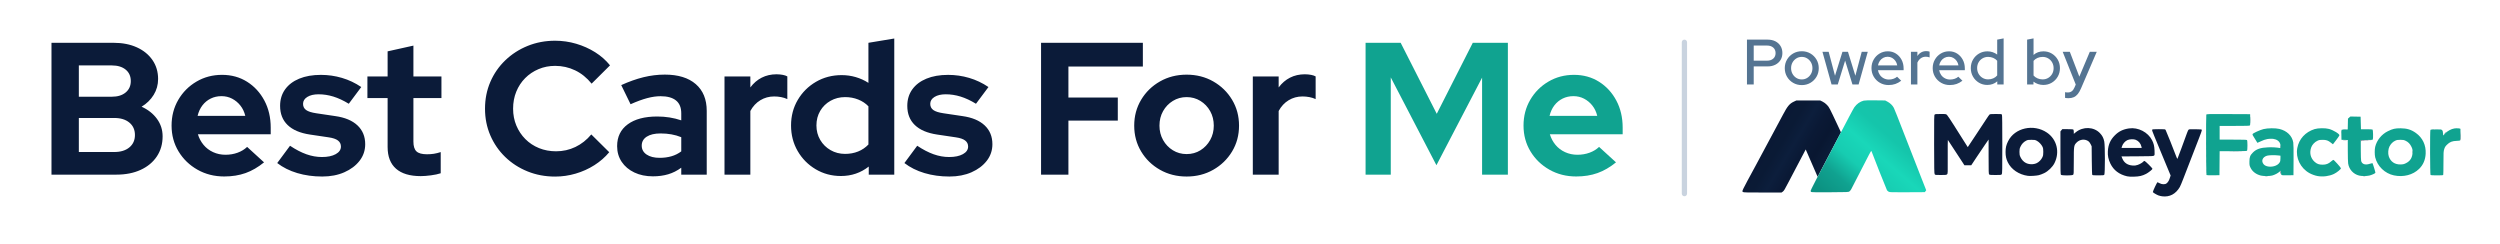
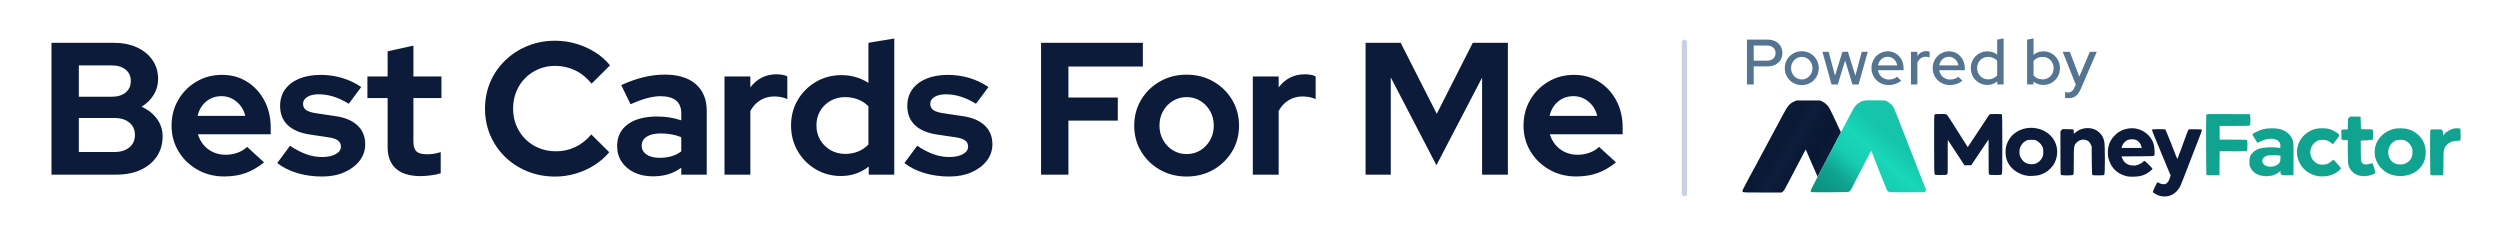
<svg xmlns="http://www.w3.org/2000/svg" viewBox="-30.0 -32.4 1896.2 184.4" width="3792" height="369" role="img" aria-label="Best Cards For Me, Powered by MoneyFactor">
  <defs>
    <linearGradient id="gnilight" gradientUnits="userSpaceOnUse" x1="181.7" y1="321.1" x2="319.5" y2="403.9">
      <stop offset="0.00" stop-color="#0A1935" />
      <stop offset="0.20" stop-color="#0A1A35" />
      <stop offset="0.40" stop-color="#0C1E3C" />
      <stop offset="0.60" stop-color="#0A1935" />
      <stop offset="0.80" stop-color="#091731" />
      <stop offset="1.00" stop-color="#0B1C38" />
    </linearGradient>
    <linearGradient id="gtilight" gradientUnits="userSpaceOnUse" x1="339.1" y1="501.7" x2="532.6" y2="279.6">
      <stop offset="0.00" stop-color="#0C9282" />
      <stop offset="0.20" stop-color="#10A290" />
      <stop offset="0.40" stop-color="#17CCB1" />
      <stop offset="0.60" stop-color="#19D7B9" />
      <stop offset="0.80" stop-color="#15C5AB" />
      <stop offset="1.00" stop-color="#17C3A9" />
    </linearGradient>
  </defs>
  <path fill="#0B1B39" d="M9.05 100.0V0.0H56.087Q66.211 0.0 73.796 3.451Q81.38 6.901 85.648 13.098Q89.916 19.294 89.916 27.459Q89.916 34.044 86.563 39.502Q83.209 44.96 77.401 48.473Q84.759 51.803 89.049 57.678Q93.34 63.553 93.34 70.934Q93.34 79.608 88.972 86.17Q84.604 92.732 76.704 96.366Q68.805 100.0 58.314 100.0ZM29.799 40.903H54.797Q61.433 40.903 65.32 37.666Q69.207 34.429 69.207 29.034Q69.207 23.537 65.32 20.351Q61.433 17.165 54.797 17.165H29.799ZM29.799 82.835H56.739Q63.901 82.835 68.124 79.334Q72.346 75.833 72.346 69.93Q72.346 64.026 68.124 60.525Q63.901 57.024 56.739 57.024H29.799ZM140.07 101.388Q128.861 101.388 119.786 96.255Q110.71 91.121 105.423 82.384Q100.135 73.648 100.135 62.809Q100.135 52.01 105.208 43.294Q110.282 34.577 119 29.444Q127.718 24.31 138.396 24.31Q149.097 24.31 157.406 29.546Q165.716 34.783 170.524 43.807Q175.332 52.831 175.332 64.348V69.378H120.107Q121.477 73.915 124.402 77.435Q127.326 80.954 131.644 82.937Q135.962 84.919 141.012 84.919Q145.968 84.919 150.227 83.359Q154.487 81.799 157.443 78.964L170.274 90.684Q163.453 96.241 156.234 98.815Q149.016 101.388 140.07 101.388ZM119.879 55.408H156.038Q154.976 50.93 152.337 47.603Q149.698 44.276 146.032 42.373Q142.366 40.471 138.008 40.471Q133.507 40.471 129.801 42.302Q126.095 44.133 123.538 47.46Q120.982 50.787 119.879 55.408ZM214.409 101.429Q204.217 101.429 195.457 98.808Q186.696 96.187 180.264 91.209L189.976 78.092Q196.515 82.459 202.413 84.548Q208.31 86.638 214.185 86.638Q220.704 86.638 224.645 84.452Q228.585 82.266 228.585 78.706Q228.585 75.839 226.346 74.12Q224.107 72.4 219.302 71.708L205.026 69.584Q193.901 67.909 188.174 62.385Q182.447 56.861 182.447 47.857Q182.447 40.626 186.234 35.347Q190.022 30.068 196.966 27.2Q203.909 24.332 213.409 24.332Q221.574 24.332 229.354 26.618Q237.135 28.903 244.014 33.555L234.543 46.239Q228.441 42.507 222.849 40.784Q217.258 39.06 211.606 39.06Q206.332 39.06 203.095 41.063Q199.857 43.066 199.857 46.3Q199.857 49.31 202.179 50.989Q204.501 52.668 209.962 53.463L224.238 55.587Q235.26 57.119 241.13 62.643Q247 68.167 247 76.903Q247 83.97 242.733 89.483Q238.465 94.996 231.144 98.212Q223.823 101.429 214.409 101.429ZM289.135 101.121Q276.771 101.121 270.385 95.512Q264.0 89.903 264.0 79.012V41.944H248.674V25.555H264.0V6.489L283.562 2.133V25.555H304.825V41.944H283.562V74.964Q283.562 80.165 285.876 82.357Q288.191 84.549 293.843 84.549Q296.741 84.549 299.098 84.172Q301.455 83.795 304.272 82.897V98.956Q301.25 99.956 296.815 100.538Q292.38 101.121 289.135 101.121ZM391.062 101.469Q379.795 101.469 370.11 97.54Q360.425 93.612 353.179 86.592Q345.934 79.571 341.902 70.214Q337.871 60.857 337.871 50.0Q337.871 39.04 341.902 29.683Q345.934 20.326 353.23 13.306Q360.527 6.286 370.212 2.357Q379.897 -1.571 391.062 -1.571Q399.227 -1.571 407.006 0.716Q414.785 3.004 421.409 7.16Q428.034 11.316 432.686 17.115L418.73 30.986Q413.284 24.272 406.2 20.885Q399.117 17.499 391.062 17.499Q384.298 17.499 378.46 19.975Q372.622 22.451 368.302 26.811Q363.982 31.171 361.578 37.081Q359.173 42.99 359.173 50.0Q359.173 56.867 361.629 62.745Q364.085 68.624 368.476 73.035Q372.867 77.447 378.828 79.871Q384.789 82.296 391.759 82.296Q399.608 82.296 406.446 79.012Q413.284 75.728 418.485 69.505L432.093 82.988Q427.4 88.644 420.827 92.82Q414.254 96.996 406.598 99.232Q398.942 101.469 391.062 101.469ZM465.223 101.286Q457.264 101.286 451.13 98.366Q444.996 95.447 441.536 90.282Q438.076 85.117 438.076 78.38Q438.076 67.724 446.15 61.816Q454.223 55.907 468.495 55.907Q478.117 55.907 486.724 58.815V53.491Q486.724 46.972 482.739 43.744Q478.755 40.515 471.008 40.515Q466.338 40.515 460.878 41.964Q455.419 43.413 448.272 46.596L441.193 32.091Q450.036 28.068 458.096 26.098Q466.155 24.127 474.266 24.127Q489.376 24.127 497.708 31.325Q506.04 38.523 506.04 51.652V100.0H486.724V94.744Q482.072 98.169 476.8 99.727Q471.527 101.286 465.223 101.286ZM456.737 77.992Q456.737 82.247 460.423 84.75Q464.109 87.253 470.364 87.253Q475.151 87.253 479.257 86.074Q483.362 84.895 486.724 82.354V71.594Q483.117 70.133 479.245 69.443Q475.374 68.753 471.038 68.753Q464.314 68.753 460.525 71.204Q456.737 73.656 456.737 77.992ZM519.523 100.0V25.555H539.125V33.851Q542.718 28.998 547.739 26.44Q552.759 23.881 559.022 23.881Q564.481 23.984 567.173 25.497V42.702Q565.008 41.68 562.433 41.189Q559.857 40.698 557.179 40.698Q551.429 40.698 546.705 43.56Q541.982 46.423 539.125 51.718V100.0ZM607.839 101.04Q597.326 101.04 588.69 95.921Q580.054 90.802 575.023 82.123Q569.992 73.443 569.992 62.706Q569.992 51.97 575.085 43.325Q580.179 34.68 588.901 29.598Q597.623 24.515 608.392 24.515Q613.926 24.515 619.081 26.022Q624.237 27.529 628.684 30.4V0.0L648.286 -3.25V100.0H628.93V93.865Q619.809 101.04 607.839 101.04ZM610.994 84.263Q616.374 84.263 620.877 82.442Q625.38 80.62 628.684 77.137V48.173Q625.483 44.833 620.899 43.011Q616.314 41.189 610.994 41.189Q604.914 41.189 599.944 43.986Q594.975 46.782 592.11 51.648Q589.246 56.514 589.246 62.666Q589.246 68.787 592.13 73.683Q595.014 78.579 599.971 81.421Q604.929 84.263 610.994 84.263ZM690.123 101.429Q679.932 101.429 671.171 98.808Q662.41 96.187 655.978 91.209L665.69 78.092Q672.229 82.459 678.127 84.548Q684.024 86.638 689.899 86.638Q696.419 86.638 700.359 84.452Q704.3 82.266 704.3 78.706Q704.3 75.839 702.06 74.12Q699.821 72.4 695.016 71.708L680.74 69.584Q669.616 67.909 663.888 62.385Q658.161 56.861 658.161 47.857Q658.161 40.626 661.949 35.347Q665.736 30.068 672.68 27.2Q679.624 24.332 689.123 24.332Q697.288 24.332 705.068 26.618Q712.849 28.903 719.728 33.555L710.258 46.239Q704.155 42.507 698.563 40.784Q692.972 39.06 687.32 39.06Q682.046 39.06 678.809 41.063Q675.572 43.066 675.572 46.3Q675.572 49.31 677.893 50.989Q680.215 52.668 685.676 53.463L699.952 55.587Q710.974 57.119 716.844 62.643Q722.714 68.167 722.714 76.903Q722.714 83.97 718.447 89.483Q714.179 94.996 706.858 98.212Q699.537 101.429 690.123 101.429ZM759.622 100.0V0.0H836.837V18.026H780.37V41.529H817.827V59.002H780.37V100.0ZM870.03 101.429Q858.861 101.429 849.823 96.309Q840.784 91.189 835.531 82.433Q830.278 73.677 830.278 62.844Q830.278 52.01 835.531 43.225Q840.784 34.441 849.823 29.304Q858.861 24.167 870.03 24.167Q881.211 24.167 890.217 29.298Q899.224 34.428 904.503 43.202Q909.783 51.976 909.783 62.832Q909.783 73.688 904.503 82.44Q899.224 91.193 890.217 96.311Q881.211 101.429 870.03 101.429ZM870.03 84.406Q875.879 84.406 880.517 81.517Q885.155 78.628 887.894 73.738Q890.632 68.849 890.632 62.848Q890.632 56.736 887.901 51.856Q885.171 46.976 880.485 44.083Q875.8 41.189 870.042 41.189Q864.284 41.189 859.587 44.083Q854.889 46.976 852.159 51.838Q849.429 56.701 849.429 62.849Q849.429 68.846 852.159 73.733Q854.889 78.62 859.579 81.513Q864.268 84.406 870.03 84.406ZM920.237 100.0V25.555H939.839V33.851Q943.433 28.998 948.453 26.44Q953.473 23.881 959.737 23.881Q965.195 23.984 967.887 25.497V42.702Q965.722 41.68 963.147 41.189Q960.572 40.698 957.893 40.698Q952.143 40.698 947.42 43.56Q942.696 46.423 939.839 51.718V100.0Z" />
-   <path fill="#10A390" d="M1005.765 100.0V0.0H1032.378L1059.749 53.863L1087.078 0.0H1113.692V100.0H1094.131V26.425L1059.503 92.857L1024.875 26.26V100.0ZM1165.499 101.388Q1154.29 101.388 1145.214 96.255Q1136.139 91.121 1130.851 82.384Q1125.563 73.648 1125.563 62.809Q1125.563 52.01 1130.637 43.294Q1135.71 34.577 1144.429 29.444Q1153.147 24.31 1163.825 24.31Q1174.525 24.31 1182.835 29.546Q1191.145 34.783 1195.953 43.807Q1200.761 52.831 1200.761 64.348V69.378H1145.535Q1146.906 73.915 1149.83 77.435Q1152.755 80.954 1157.073 82.937Q1161.39 84.919 1166.441 84.919Q1171.396 84.919 1175.656 83.359Q1179.915 81.799 1182.871 78.964L1195.702 90.684Q1188.881 96.241 1181.663 98.815Q1174.445 101.388 1165.499 101.388ZM1145.308 55.408H1181.467Q1180.404 50.93 1177.766 47.603Q1175.127 44.276 1171.461 42.373Q1167.795 40.471 1163.437 40.471Q1158.936 40.471 1155.229 42.302Q1151.523 44.133 1148.967 47.46Q1146.411 50.787 1145.308 55.408Z" />
+   <path fill="#0B1B39" d="M1005.765 100.0V0.0H1032.378L1059.749 53.863L1087.078 0.0H1113.692V100.0H1094.131V26.425L1059.503 92.857L1024.875 26.26V100.0ZM1165.499 101.388Q1154.29 101.388 1145.214 96.255Q1136.139 91.121 1130.851 82.384Q1125.563 73.648 1125.563 62.809Q1125.563 52.01 1130.637 43.294Q1135.71 34.577 1144.429 29.444Q1153.147 24.31 1163.825 24.31Q1174.525 24.31 1182.835 29.546Q1191.145 34.783 1195.953 43.807Q1200.761 52.831 1200.761 64.348V69.378H1145.535Q1146.906 73.915 1149.83 77.435Q1152.755 80.954 1157.073 82.937Q1161.39 84.919 1166.441 84.919Q1171.396 84.919 1175.656 83.359Q1179.915 81.799 1182.871 78.964L1195.702 90.684Q1188.881 96.241 1181.663 98.815Q1174.445 101.388 1165.499 101.388ZM1145.308 55.408H1181.467Q1180.404 50.93 1177.766 47.603Q1175.127 44.276 1171.461 42.373Q1167.795 40.471 1163.437 40.471Q1158.936 40.471 1155.229 42.302Q1151.523 44.133 1148.967 47.46Q1146.411 50.787 1145.308 55.408Z" />
  <rect x="1245.6" y="-2.4" width="4" height="118.8" rx="2" fill="#C9D3DF" />
  <path fill="#547492" d="M1295.034 31.595V-2.405H1310.75Q1314.101 -2.405 1316.598 -1.125Q1319.094 0.155 1320.498 2.446Q1321.902 4.736 1321.902 7.772Q1321.902 10.764 1320.498 13.047Q1319.094 15.33 1316.573 16.62Q1314.052 17.91 1310.75 17.91H1300.162V31.595ZM1300.162 13.559H1310.253Q1313.22 13.559 1314.982 11.998Q1316.744 10.437 1316.744 7.821Q1316.744 5.189 1314.982 3.638Q1313.22 2.087 1310.253 2.087H1300.162ZM1336.603 32.081Q1333.008 32.081 1330.07 30.378Q1327.131 28.675 1325.423 25.763Q1323.715 22.85 1323.715 19.247Q1323.715 15.644 1325.423 12.727Q1327.131 9.811 1330.07 8.105Q1333.008 6.4 1336.603 6.4Q1340.227 6.4 1343.147 8.104Q1346.067 9.809 1347.779 12.724Q1349.49 15.639 1349.49 19.245Q1349.49 22.852 1347.779 25.764Q1346.067 28.676 1343.147 30.378Q1340.227 32.081 1336.603 32.081ZM1336.603 27.793Q1338.875 27.793 1340.707 26.648Q1342.539 25.503 1343.621 23.565Q1344.702 21.626 1344.702 19.248Q1344.702 16.825 1343.622 14.902Q1342.541 12.979 1340.703 11.833Q1338.864 10.687 1336.604 10.687Q1334.345 10.687 1332.505 11.833Q1330.664 12.979 1329.584 14.899Q1328.504 16.82 1328.504 19.248Q1328.504 21.626 1329.584 23.564Q1330.664 25.502 1332.503 26.648Q1334.343 27.793 1336.603 27.793ZM1359.188 31.595 1352.295 6.852H1357.01L1361.817 24.979L1367.45 6.852H1371.65L1377.249 24.994L1382.076 6.852H1386.66L1379.719 31.595H1375.042L1369.487 13.507L1363.913 31.595ZM1402.451 32.047Q1398.822 32.047 1395.879 30.342Q1392.935 28.637 1391.208 25.728Q1389.481 22.818 1389.481 19.214Q1389.481 15.644 1391.135 12.751Q1392.789 9.858 1395.611 8.153Q1398.434 6.448 1401.902 6.448Q1405.317 6.448 1408.011 8.168Q1410.704 9.888 1412.278 12.824Q1413.852 15.76 1413.852 19.433V20.799H1394.386Q1394.751 22.828 1395.887 24.43Q1397.023 26.032 1398.795 26.949Q1400.568 27.867 1402.67 27.867Q1404.476 27.867 1406.127 27.306Q1407.778 26.745 1408.905 25.72L1412.031 28.772Q1409.874 30.439 1407.562 31.243Q1405.249 32.047 1402.451 32.047ZM1394.41 17.144H1409.015Q1408.695 15.236 1407.656 13.76Q1406.616 12.284 1405.106 11.435Q1403.596 10.585 1401.79 10.585Q1399.936 10.585 1398.392 11.41Q1396.848 12.236 1395.806 13.711Q1394.765 15.187 1394.41 17.144ZM1419.416 31.595V6.852H1424.296V10.037Q1425.457 8.245 1427.174 7.274Q1428.891 6.303 1431.082 6.303Q1432.593 6.317 1433.569 6.73V11.1Q1432.894 10.814 1432.16 10.687Q1431.426 10.561 1430.678 10.561Q1428.561 10.561 1426.914 11.717Q1425.268 12.872 1424.296 15.038V31.595ZM1448.885 32.047Q1445.257 32.047 1442.313 30.342Q1439.369 28.637 1437.642 25.728Q1435.915 22.818 1435.915 19.214Q1435.915 15.644 1437.569 12.751Q1439.223 9.858 1442.046 8.153Q1444.868 6.448 1448.336 6.448Q1451.752 6.448 1454.445 8.168Q1457.139 9.888 1458.713 12.824Q1460.286 15.76 1460.286 19.433V20.799H1440.821Q1441.185 22.828 1442.321 24.43Q1443.458 26.032 1445.23 26.949Q1447.002 27.867 1449.104 27.867Q1450.911 27.867 1452.562 27.306Q1454.213 26.745 1455.339 25.72L1458.465 28.772Q1456.308 30.439 1453.996 31.243Q1451.684 32.047 1448.885 32.047ZM1440.845 17.144H1455.45Q1455.129 15.236 1454.09 13.76Q1453.051 12.284 1451.541 11.435Q1450.031 10.585 1448.225 10.585Q1446.37 10.585 1444.826 11.41Q1443.282 12.236 1442.241 13.711Q1441.199 15.187 1440.845 17.144ZM1477.318 31.969Q1473.845 31.969 1470.992 30.266Q1468.14 28.564 1466.477 25.676Q1464.815 22.789 1464.815 19.199Q1464.815 15.61 1466.486 12.741Q1468.157 9.873 1471.023 8.175Q1473.888 6.478 1477.426 6.478Q1479.455 6.478 1481.347 7.102Q1483.239 7.725 1484.831 8.925V-2.405L1489.712 -3.347V31.595H1484.895V29.226Q1481.733 31.969 1477.318 31.969ZM1477.965 27.745Q1480.058 27.745 1481.843 26.963Q1483.627 26.182 1484.831 24.754V13.629Q1483.642 12.251 1481.846 11.469Q1480.05 10.687 1477.965 10.687Q1475.632 10.687 1473.725 11.791Q1471.817 12.895 1470.718 14.816Q1469.618 16.737 1469.618 19.165Q1469.618 21.589 1470.721 23.528Q1471.823 25.468 1473.728 26.606Q1475.634 27.745 1477.965 27.745ZM1507.524 31.595V-2.405L1512.405 -3.347V9.192Q1515.484 6.478 1519.918 6.478Q1523.44 6.478 1526.267 8.183Q1529.094 9.888 1530.757 12.756Q1532.421 15.624 1532.421 19.214Q1532.421 22.803 1530.75 25.689Q1529.079 28.574 1526.23 30.272Q1523.381 31.969 1519.811 31.969Q1517.776 31.969 1515.855 31.321Q1513.935 30.673 1512.342 29.459V31.595ZM1519.271 27.76Q1521.655 27.76 1523.534 26.638Q1525.414 25.516 1526.516 23.593Q1527.618 21.671 1527.618 19.248Q1527.618 16.825 1526.516 14.885Q1525.414 12.945 1523.527 11.824Q1521.641 10.702 1519.271 10.702Q1517.178 10.702 1515.394 11.484Q1513.609 12.265 1512.405 13.693V24.817Q1513.595 26.182 1515.411 26.971Q1517.227 27.76 1519.271 27.76ZM1538.884 42.019Q1538.131 42.019 1537.443 41.946Q1536.756 41.873 1536.309 41.761V37.469Q1537.178 37.663 1538.466 37.663Q1541.847 37.663 1543.396 34.021L1544.414 31.664L1534.521 6.852H1539.921L1547.132 25.674L1555.062 6.852H1560.336L1548.384 34.638Q1547.247 37.277 1545.92 38.902Q1544.594 40.527 1542.886 41.273Q1541.178 42.019 1538.884 42.019Z" />
  <g transform="translate(1265.56 -19.65) scale(0.27381)">
    <path fill-rule="evenodd" fill="url(#gnilight)" d="M96.91 485.23C93.16 482.60 90.98 487.18 131.99 411.50C156.54 366.18 196.40 291.88 207.57 270.59C219.68 247.52 225.66 240.33 237.22 234.91L244.50 231.50L277.50 231.50L310.50 231.50L317.06 234.71C321.33 236.80 325.62 240.02 329.34 243.92C335.39 250.26 336.01 251.44 358.61 299.65L368.06 319.80L355.20 344.15C348.12 357.54 336.10 380.43 328.49 395.00C320.87 409.57 312.10 426.33 309.00 432.23L303.35 442.96L295.22 424.23C290.75 413.93 283.33 396.89 278.74 386.36L270.39 367.21L265.36 376.86C262.60 382.16 254.03 398.43 246.32 413.00C238.61 427.57 228.58 446.70 224.03 455.50C211.92 478.89 210.22 481.71 206.69 484.22L203.50 486.50L151.16 486.53C108.98 486.56 98.46 486.31 96.91 485.23Z" />
    <path fill-rule="evenodd" fill="url(#gtilight)" d="M285.23 484.83C284.55 484.15 284.00 482.78 284.00 481.77C284.00 479.86 298.95 451.00 359.74 335.50C370.74 314.60 384.80 287.82 390.99 276.00C397.18 264.18 403.50 252.70 405.03 250.50C411.52 241.19 420.82 234.58 431.07 232.00C434.13 231.23 444.70 230.96 463.07 231.18L490.50 231.50L496.85 234.82C504.26 238.68 511.15 245.38 514.49 251.98C515.79 254.54 519.78 264.26 523.37 273.57C526.95 282.88 533.79 300.40 538.56 312.50C543.33 324.60 554.31 352.73 562.96 375.00C571.61 397.27 584.42 430.07 591.44 447.88L604.19 480.26L602.24 482.88L600.28 485.50L551.89 485.76C507.05 486.00 503.26 485.89 500.17 484.23C498.34 483.25 496.21 481.33 495.43 479.97C493.73 476.98 453.00 374.33 453.00 373.03C453.00 372.53 452.59 371.86 452.09 371.55C451.59 371.24 448.61 376.06 445.46 382.25C434.80 403.26 398.64 473.48 396.41 477.50C395.20 479.70 393.00 482.40 391.53 483.50C388.95 485.43 387.07 485.51 337.65 485.78C298.26 485.99 286.17 485.77 285.23 484.83Z" />
    <path fill-rule="evenodd" fill="#0B1B39" d="M1257.74 497.00C1254.57 496.59 1249.84 495.46 1247.24 494.47C1241.93 492.47 1232.00 486.45 1232.00 485.23C1232.00 482.41 1243.56 458.00 1244.89 458.00C1245.36 458.00 1247.94 459.22 1250.61 460.72C1256.93 464.25 1265.42 464.56 1269.67 461.41C1273.77 458.37 1276.67 453.67 1279.12 446.07L1281.27 439.38L1269.00 409.94C1262.25 393.75 1254.72 375.55 1252.25 369.50C1244.77 351.16 1243.52 348.14 1236.14 330.59C1230.72 317.71 1229.29 313.35 1230.14 312.34C1230.98 311.32 1235.34 311.00 1248.60 311.00C1265.50 311.00 1265.99 311.06 1267.40 313.25C1268.78 315.41 1290.69 370.16 1296.60 386.23C1298.16 390.48 1299.75 393.63 1300.12 393.23C1300.50 392.83 1305.61 379.23 1311.49 363.00C1327.92 317.66 1329.08 314.63 1330.77 312.73C1332.19 311.14 1334.16 310.98 1349.91 311.23C1365.82 311.47 1367.51 311.67 1367.82 313.28C1368.00 314.25 1364.98 323.03 1361.11 332.78C1353.91 350.88 1328.16 417.34 1316.01 449.19C1312.30 458.92 1308.09 468.87 1306.67 471.30C1295.25 490.79 1278.39 499.64 1257.74 497.00ZM1160.50 441.57C1138.67 436.45 1123.30 424.75 1114.43 406.51C1108.80 394.93 1106.61 384.24 1107.38 372.00C1108.52 353.74 1114.19 340.77 1126.46 328.38C1137.61 317.12 1149.29 311.38 1166.00 308.94C1191.23 305.25 1218.55 319.31 1229.92 341.84C1234.52 350.96 1236.10 357.65 1236.70 370.50C1237.21 381.52 1237.09 382.64 1235.31 384.24C1233.53 385.83 1229.53 386.00 1189.23 386.24L1145.10 386.50L1147.50 392.41C1152.24 404.06 1162.08 410.79 1175.70 411.70C1182.04 412.12 1184.70 411.81 1189.92 410.04C1196.23 407.90 1203.35 403.70 1205.93 400.58C1206.65 399.71 1208.00 399.00 1208.93 399.00C1210.77 399.00 1231.00 419.01 1231.00 420.82C1231.00 422.59 1219.35 431.79 1213.16 434.92C1202.30 440.40 1194.66 442.16 1180.00 442.58C1170.66 442.85 1164.65 442.54 1160.50 441.57ZM1542.73 441.28C1544.50 441.06 1547.65 441.05 1549.73 441.27C1551.80 441.49 1550.35 441.67 1546.50 441.67C1542.65 441.68 1540.95 441.50 1542.73 441.28ZM1815.26 441.28C1816.78 441.05 1819.03 441.06 1820.26 441.30C1821.49 441.53 1820.25 441.72 1817.50 441.71C1814.75 441.71 1813.74 441.51 1815.26 441.28ZM886.00 440.35C861.02 437.01 839.68 422.58 830.04 402.50C825.72 393.51 824.00 385.46 824.00 374.32C824.00 362.45 825.68 355.22 830.95 344.50C849.23 307.26 901.75 295.55 938.60 320.50C966.13 339.14 974.83 374.46 959.45 405.14C954.08 415.84 942.16 427.42 930.89 432.86C926.28 435.09 919.58 437.62 916.00 438.48C909.27 440.10 892.12 441.17 886.00 440.35ZM977.57 437.43C976.18 436.04 976.00 429.13 976.00 376.51L976.00 317.15L978.59 314.08L981.18 311.00L995.89 311.00C1006.00 311.00 1010.98 311.38 1011.80 312.20C1012.46 312.86 1013.00 315.79 1013.00 318.71L1013.00 324.02L1018.33 319.68C1038.62 303.16 1068.42 304.17 1085.39 321.97C1092.06 328.96 1095.38 335.39 1097.42 345.27C1099.77 356.63 1099.77 435.08 1097.43 437.43C1096.14 438.72 1093.13 439.00 1080.55 439.00C1069.52 439.00 1064.96 438.65 1064.22 437.75C1063.57 436.96 1063.06 422.18 1062.83 397.50L1062.47 358.50L1059.86 352.89C1058.38 349.73 1055.77 346.17 1053.87 344.74C1044.18 337.42 1029.70 338.87 1020.81 348.03C1013.23 355.85 1013.00 357.37 1013.00 399.53C1013.00 433.29 1012.88 435.80 1011.17 437.35C1008.53 439.74 979.95 439.81 977.57 437.43ZM627.62 435.75C626.41 433.85 626.17 420.93 626.08 352.84C625.98 280.39 626.13 272.01 627.55 270.59C628.86 269.28 631.76 269.00 644.06 269.00C658.96 269.00 658.97 269.00 661.86 271.75C663.45 273.26 671.84 285.75 680.49 299.50C689.15 313.25 701.42 332.66 707.77 342.64L719.30 360.77L741.30 327.64C753.40 309.41 766.65 289.32 770.74 283.00C774.82 276.68 778.89 270.94 779.78 270.25C780.91 269.37 786.06 269.00 797.16 269.00C811.73 269.00 813.01 269.15 813.96 270.93C814.65 272.22 815.00 299.74 815.00 353.21C815.00 424.31 814.82 433.81 813.44 435.78C811.95 437.92 811.28 438.00 796.01 438.00C782.92 438.00 779.87 437.73 778.57 436.43C777.19 435.04 777.00 429.20 777.00 387.27L777.00 339.68L767.38 353.59C762.09 361.24 751.28 377.29 743.36 389.25L728.96 411.00L719.47 411.00L709.99 411.00L705.66 404.25C696.98 390.72 664.76 341.48 664.14 340.80C663.79 340.41 663.63 361.21 663.78 387.02C664.05 433.02 664.02 433.98 662.03 435.97C660.17 437.83 658.74 438.00 644.52 438.00C629.56 438.00 629.00 437.92 627.62 435.75ZM1379.37 427.00C1379.37 421.23 1379.54 418.86 1379.74 421.75C1379.94 424.64 1379.94 429.36 1379.74 432.25C1379.54 435.14 1379.37 432.77 1379.37 427.00ZM1585.85 431.00C1585.66 428.25 1585.84 426.00 1586.25 426.00C1586.66 426.00 1587.00 428.25 1587.00 431.00C1587.00 437.45 1586.29 437.45 1585.85 431.00ZM910.45 405.02C916.70 402.00 922.75 395.77 925.85 389.16C928.13 384.28 928.50 382.19 928.50 374.00C928.50 366.38 928.07 363.58 926.34 359.82C923.43 353.52 916.67 346.40 910.54 343.16C906.06 340.79 904.40 340.50 895.50 340.50C886.59 340.50 884.96 340.79 880.50 343.16C873.82 346.72 868.70 352.22 865.30 359.50C862.92 364.59 862.50 366.78 862.50 374.00C862.50 381.22 862.92 383.41 865.30 388.50C868.69 395.75 873.87 401.34 880.23 404.59C889.15 409.16 901.55 409.33 910.45 405.02ZM1379.34 399.50C1379.35 395.10 1379.52 393.42 1379.73 395.78C1379.94 398.13 1379.94 401.73 1379.73 403.78C1379.51 405.82 1379.34 403.90 1379.34 399.50ZM1379.32 385.00C1379.32 381.43 1379.50 379.96 1379.72 381.75C1379.95 383.54 1379.95 386.46 1379.72 388.25C1379.50 390.04 1379.32 388.57 1379.32 385.00ZM1951.29 374.50C1951.29 371.75 1951.49 370.74 1951.72 372.26C1951.95 373.78 1951.94 376.03 1951.70 377.26C1951.47 378.49 1951.28 377.25 1951.29 374.50ZM1447.25 372.25C1455.36 372.08 1468.64 372.08 1476.75 372.25C1484.86 372.42 1478.22 372.56 1462.00 372.56C1445.78 372.56 1439.14 372.42 1447.25 372.25ZM1379.25 365.50C1379.26 363.30 1379.47 362.52 1379.71 363.76C1379.95 365.01 1379.94 366.81 1379.69 367.76C1379.44 368.72 1379.24 367.70 1379.25 365.50ZM1584.98 358.70L1585.46 353.50L1585.80 357.89C1585.98 360.30 1585.76 362.64 1585.31 363.09C1584.87 363.54 1584.72 361.56 1584.98 358.70ZM1200.46 359.75C1198.54 350.87 1192.85 343.93 1184.73 340.53C1178.95 338.12 1167.56 338.53 1161.46 341.37C1155.09 344.33 1148.93 351.28 1146.82 357.88L1145.18 363.00L1173.17 363.00L1201.16 363.00L1200.46 359.75ZM1379.31 350.50C1379.32 347.20 1379.50 345.97 1379.72 347.77C1379.95 349.57 1379.94 352.27 1379.71 353.77C1379.49 355.27 1379.30 353.80 1379.31 350.50ZM1808.15 344.25L1808.00 341.00L1823.75 341.22L1839.50 341.44L1824.31 341.75L1809.13 342.05L1808.71 344.78C1808.33 347.28 1808.29 347.24 1808.15 344.25ZM2084.00 329.70L2084.49 316.50L2084.78 328.92C2084.94 335.75 2084.71 341.69 2084.28 342.12C2083.85 342.55 2083.72 336.97 2084.00 329.70ZM1759.75 341.27C1762.09 341.06 1765.91 341.06 1768.25 341.27C1770.59 341.48 1768.67 341.65 1764.00 341.65C1759.33 341.65 1757.41 341.48 1759.75 341.27ZM1555.75 337.29C1556.99 337.06 1559.01 337.06 1560.25 337.29C1561.49 337.53 1560.47 337.73 1558.00 337.73C1555.53 337.73 1554.51 337.53 1555.75 337.29ZM1379.27 325.00C1379.27 322.52 1379.47 321.51 1379.71 322.75C1379.94 323.99 1379.94 326.01 1379.71 327.25C1379.47 328.49 1379.27 327.48 1379.27 325.00ZM1753.31 319.50C1753.32 316.20 1753.50 314.97 1753.72 316.77C1753.95 318.57 1753.94 321.27 1753.71 322.77C1753.49 324.27 1753.30 322.80 1753.31 319.50ZM2042.00 321.50C2043.87 319.57 2045.62 318.00 2045.89 318.00C2046.17 318.00 2044.87 319.57 2043.00 321.50C2041.13 323.43 2039.38 325.00 2039.11 325.00C2038.83 325.00 2040.13 323.43 2042.00 321.50ZM1758.73 311.28C1760.50 311.06 1763.65 311.05 1765.73 311.27C1767.80 311.49 1766.35 311.67 1762.50 311.67C1758.65 311.68 1756.95 311.50 1758.73 311.28ZM2004.77 311.28C2006.57 311.05 2009.27 311.06 2010.77 311.29C2012.27 311.51 2010.80 311.70 2007.50 311.69C2004.20 311.68 2002.97 311.50 2004.77 311.28ZM1502.39 285.50C1502.40 277.80 1502.55 274.78 1502.74 278.79C1502.93 282.81 1502.93 289.11 1502.74 292.79C1502.55 296.48 1502.39 293.20 1502.39 285.50Z" />
    <path fill-rule="evenodd" fill="#10A390" d="M1688.76 440.97C1681.73 439.78 1672.27 436.40 1665.62 432.70C1640.78 418.89 1627.10 390.61 1632.09 363.43C1636.71 338.29 1654.43 318.86 1680.04 310.85C1689.71 307.83 1709.82 307.59 1719.92 310.37C1732.38 313.81 1749.43 324.30 1748.80 328.14C1748.63 329.14 1744.53 335.12 1739.67 341.44L1730.84 352.92L1725.67 348.83C1717.41 342.28 1712.88 340.67 1702.50 340.58C1694.74 340.51 1692.71 340.87 1687.81 343.17C1680.42 346.63 1673.61 353.79 1670.90 360.92C1665.20 375.95 1668.58 391.06 1679.94 401.33C1686.59 407.33 1692.07 409.34 1702.00 409.40C1712.00 409.47 1718.45 406.99 1726.15 400.14C1728.71 397.86 1731.41 396.04 1732.15 396.10C1733.96 396.22 1753.00 417.44 1753.00 419.32C1753.00 422.07 1741.69 431.23 1733.50 435.11C1720.58 441.24 1703.57 443.46 1688.76 440.97ZM1531.35 439.58C1518.29 436.41 1507.93 428.66 1502.79 418.22C1499.69 411.93 1499.50 410.93 1499.53 401.02C1499.57 388.22 1501.38 383.49 1509.24 375.64C1518.78 366.10 1530.43 362.15 1551.50 361.31C1563.22 360.84 1574.21 361.50 1584.44 363.31C1586.02 363.59 1586.32 357.22 1584.96 352.34C1580.41 336.12 1555.30 332.50 1531.22 344.60C1526.11 347.17 1521.78 349.09 1521.60 348.88C1521.42 348.67 1518.81 344.45 1515.81 339.50C1512.81 334.55 1509.75 329.55 1509.02 328.38C1508.28 327.22 1507.96 325.55 1508.30 324.67C1509.27 322.14 1528.63 313.27 1538.50 310.83C1550.03 307.98 1571.71 307.75 1582.40 310.36C1603.64 315.54 1617.81 329.37 1620.97 348.00C1621.68 352.23 1621.97 369.19 1621.78 396.50L1621.50 438.50L1605.63 438.78C1594.78 438.96 1589.33 438.69 1588.38 437.90C1587.52 437.19 1587.00 434.74 1587.00 431.38C1587.00 428.42 1586.75 426.00 1586.45 426.00C1586.14 426.00 1584.45 427.35 1582.70 428.99C1578.34 433.07 1569.54 437.62 1562.46 439.47C1555.40 441.31 1538.72 441.37 1531.35 439.58ZM1803.50 439.59C1787.26 435.56 1775.35 422.37 1772.94 405.74C1772.45 402.31 1772.03 386.36 1772.02 370.29L1772.00 341.08L1763.25 340.79L1754.50 340.50L1754.22 327.08C1754.07 319.70 1754.29 313.31 1754.73 312.87C1755.16 312.44 1759.19 312.01 1763.69 311.91L1771.86 311.74L1772.18 296.79L1772.50 281.83L1775.80 278.89L1779.09 275.95L1793.30 276.22L1807.50 276.50L1808.00 293.94L1808.50 311.39L1823.99 311.27C1833.49 311.20 1839.96 311.55 1840.74 312.20C1842.06 313.30 1842.61 336.24 1841.39 339.42C1840.87 340.77 1838.42 341.00 1824.39 341.00L1808.00 341.00L1808.01 368.25C1808.01 383.24 1808.46 397.10 1809.00 399.06C1811.53 408.18 1820.34 411.08 1832.95 406.95C1836.82 405.68 1840.13 404.84 1840.32 405.07C1841.58 406.66 1849.04 431.13 1848.51 431.98C1847.34 433.87 1838.19 437.98 1831.77 439.49C1824.27 441.26 1810.43 441.31 1803.50 439.59ZM1899.86 439.04C1874.66 433.72 1853.96 413.78 1847.91 389.00C1846.19 381.97 1846.18 367.10 1847.88 360.00C1852.28 341.67 1865.64 325.20 1883.02 316.66C1896.55 310.01 1903.00 308.52 1918.00 308.58C1935.69 308.64 1947.60 312.27 1960.65 321.58C1979.28 334.86 1988.94 355.32 1987.72 378.90C1986.82 396.14 1980.89 409.91 1969.60 421.00C1952.49 437.81 1926.23 444.60 1899.86 439.04ZM1380.56 438.09C1379.46 436.31 1378.97 272.93 1380.06 270.89C1381.05 269.04 1382.92 268.99 1441.29 269.24L1501.50 269.50L1501.78 284.36C1501.97 294.47 1501.69 299.67 1500.90 300.61C1499.96 301.75 1492.42 302.00 1458.38 302.00L1417.00 302.00L1417.00 321.00L1417.00 340.00L1454.30 340.00C1481.98 340.00 1491.91 340.31 1492.80 341.20C1494.47 342.87 1494.47 369.13 1492.80 370.80C1491.91 371.69 1481.98 372.00 1454.31 372.00L1417.03 372.00L1416.76 405.25L1416.50 438.50L1398.82 438.77C1388.41 438.93 1380.90 438.65 1380.56 438.09ZM2001.20 437.80C1999.78 436.38 1999.46 315.40 2000.87 313.17C2001.50 312.18 2005.42 311.80 2016.32 311.67C2030.22 311.51 2031.04 311.61 2033.17 313.73C2034.89 315.45 2035.50 317.42 2035.81 322.29L2036.21 328.63L2041.79 322.78C2048.29 315.96 2058.49 310.45 2067.18 309.05C2073.79 307.98 2083.95 308.78 2084.11 310.39C2084.57 315.01 2083.68 341.67 2083.05 342.32C2082.62 342.77 2078.26 343.27 2073.38 343.42C2061.16 343.81 2054.30 346.54 2046.85 353.99C2042.17 358.67 2040.82 360.83 2039.09 366.43C2037.16 372.70 2037.00 375.57 2037.00 404.52C2037.00 421.75 2036.73 436.55 2036.39 437.42C2035.87 438.77 2033.39 439.00 2019.09 439.00C2007.44 439.00 2002.04 438.64 2001.20 437.80ZM1567.86 413.55C1574.76 411.71 1580.16 408.10 1583.09 403.36C1584.97 400.31 1585.43 398.15 1585.46 392.04L1585.50 384.50L1580.00 383.85C1569.46 382.60 1553.57 382.94 1548.23 384.52C1535.51 388.30 1531.26 399.53 1539.15 408.52C1544.39 414.49 1556.42 416.59 1567.86 413.55ZM1933.23 405.21C1945.32 399.25 1951.29 389.17 1951.40 374.50C1951.46 367.56 1951.05 365.63 1948.36 359.91C1944.56 351.85 1939.45 346.57 1932.09 343.12C1927.36 340.90 1925.12 340.50 1917.50 340.50C1909.68 340.50 1907.76 340.87 1902.84 343.28C1896.28 346.50 1891.19 351.74 1887.36 359.21C1883.79 366.20 1882.92 378.41 1885.46 386.16C1890.35 401.12 1902.26 409.26 1918.52 408.75C1925.28 408.54 1927.61 407.98 1933.23 405.21Z" />
  </g>
</svg>
